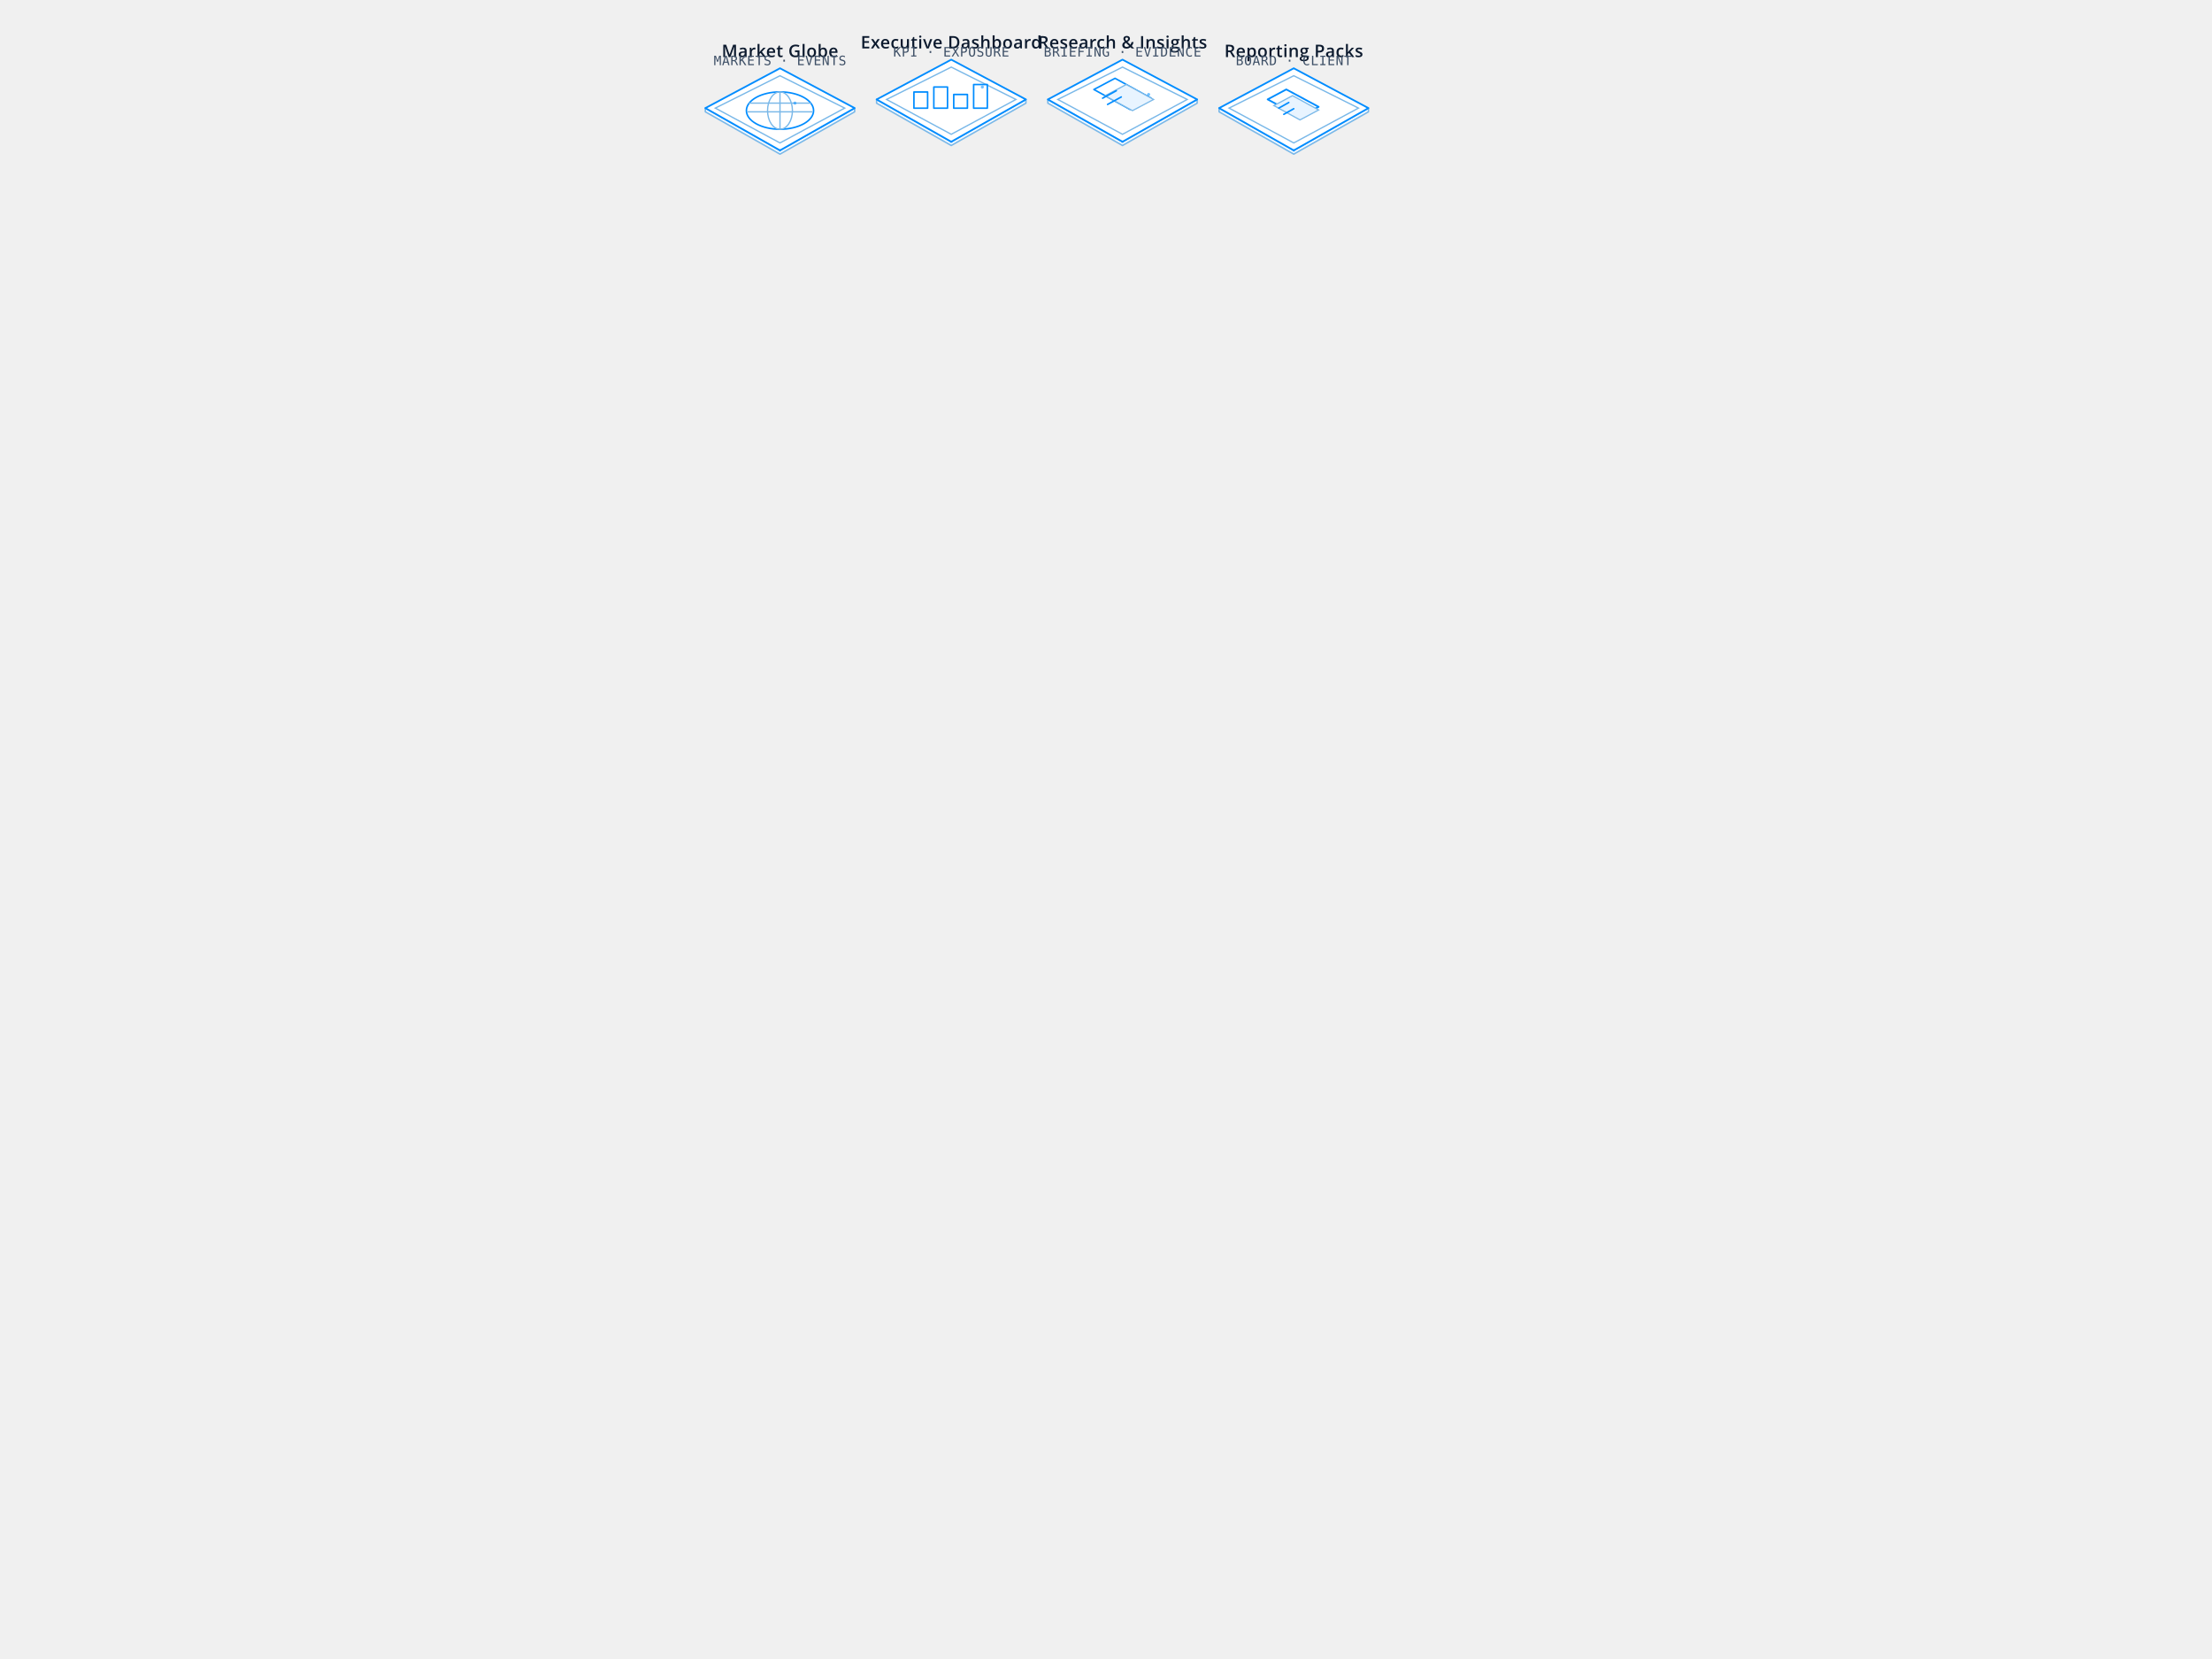
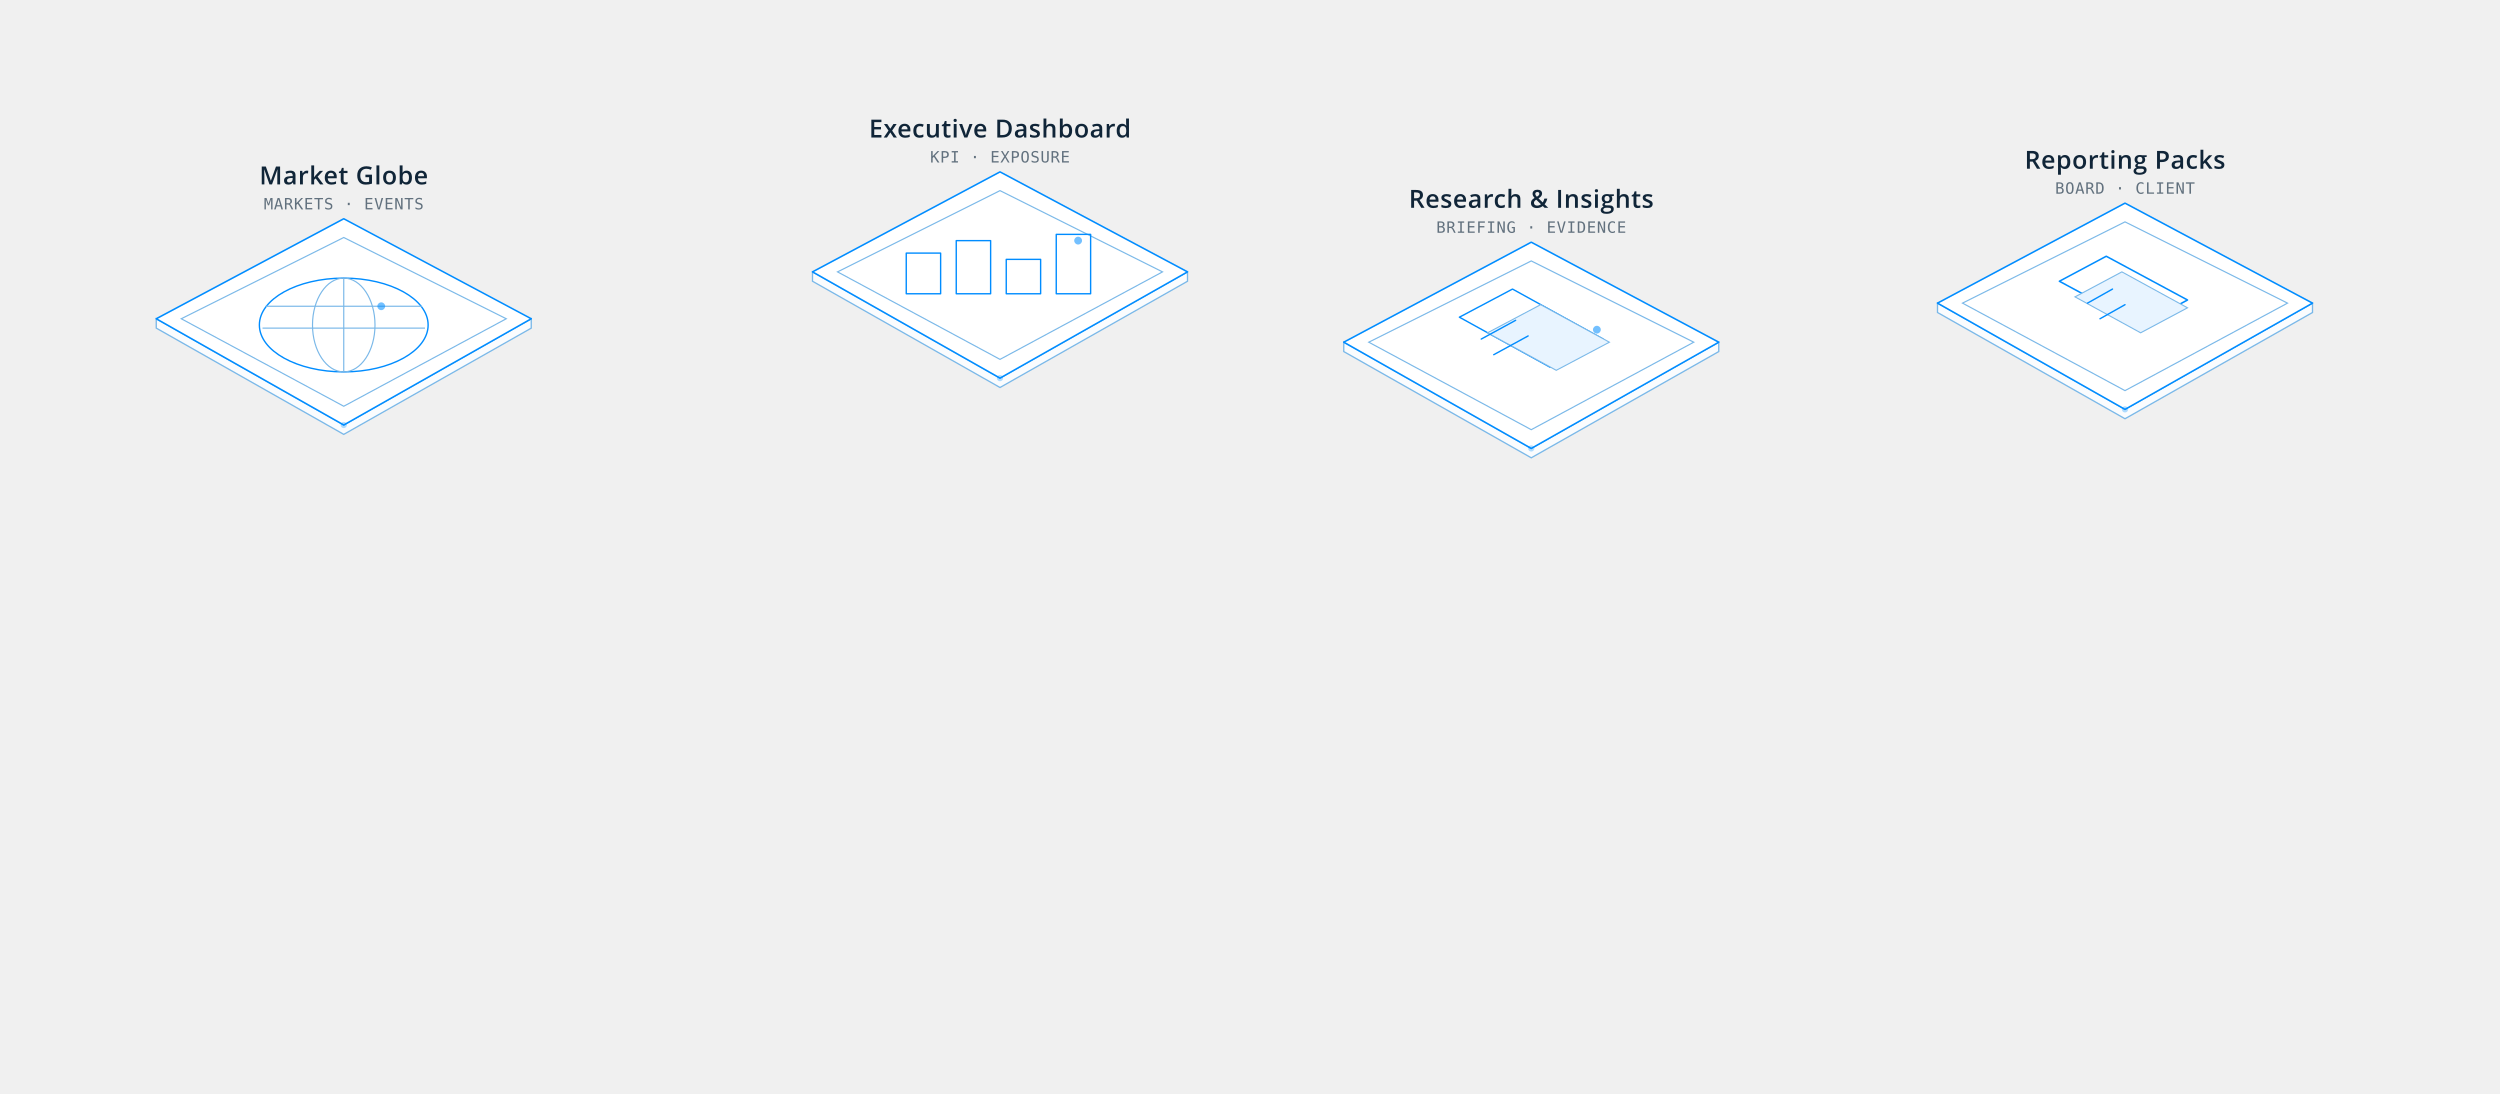
- <svg xmlns="http://www.w3.org/2000/svg" viewBox="0 75 1280 960" role="img" aria-label="Phaeron Layer 08B executive surfaces">
-   <style>
- .tile-edge{fill:#fff;stroke:#008cff;stroke-width:1;stroke-linejoin:round}
- .tile-side{fill:#f5faff;stroke:#7ab8e8;stroke-width:.85;stroke-linejoin:round}
- .tile-line{fill:none;stroke:#008cff;stroke-width:.9;stroke-linecap:round;stroke-linejoin:round}
- .tile-soft{fill:none;stroke:#7ab8e8;stroke-width:.75}
- .tile-faint{fill:#e8f4ff;stroke:#7ab8e8;stroke-width:.7}
- .tile-dot{fill:#008cff;fill-opacity:.55}
- .tile-label{font:600 10px "Open Sans",system-ui,sans-serif;letter-spacing:.02em;fill:#0c1a2e;text-anchor:middle}
- .tile-micro{font:7.5px "IBM Plex Mono",ui-monospace,monospace;letter-spacing:.04em;fill:#3d4f66;text-anchor:middle}
- .tile-port{fill:#008cff;fill-opacity:.35;stroke:none}
- </style>
-   <g class="surf-tile" data-port-x="451.35" data-port-y="162.03" transform="translate(451.35 114.51)">
-     <text class="tile-label" x="0" y="-6.48">Market Globe</text>
-     <text class="tile-micro" x="0" y="-1.80">MARKETS · EVENTS</text>
-     <path class="tile-side" d="M-43.20 23.04 0 47.52 43.20 23.04v2.16L0 49.68 -43.20 25.20Z" />
-     <path class="tile-edge" d="M0 0 43.20 23.04 0 47.52 -43.20 23.04Z" />
-     <path class="tile-soft" d="M-37.44 23.04 0 4.32 37.44 23.04 0 43.20Z" />
-     <ellipse cx="0" cy="24.48" rx="19.44" ry="10.80" class="tile-line" />
-     <ellipse cx="0" cy="24.48" rx="7.20" ry="10.80" class="tile-soft" />
-     <path class="tile-soft" d="M-18.00 20.16h36.00M-18.72 25.20h37.44M0 13.68v21.60" />
-     <circle cx="8.64" cy="20.16" r="0.90" class="tile-dot" />
-     <circle class="tile-port" cx="0" cy="47.52" r="0.79" />
+ <svg xmlns="http://www.w3.org/2000/svg" viewBox="0 0 1600 700" role="img" aria-labelledby="title desc">
+   <defs>
+     <style>
+       .edge{fill:#fff;stroke:#008cff;stroke-width:1;stroke-linejoin:round}
+       .side{fill:#fafcfe;stroke:#7ab8e8;stroke-width:.85}
+       .line{fill:none;stroke:#008cff;stroke-width:.9;stroke-linecap:round;stroke-linejoin:round}
+       .soft{fill:none;stroke:#7ab8e8;stroke-width:.75}
+       .faint{fill:#e8f4ff;stroke:#7ab8e8;stroke-width:.7}
+       .blue{fill:#008cff;fill-opacity:.55}
+       .label{font:600 16px 'Open Sans',system-ui,sans-serif;letter-spacing:.02em;fill:#102538}
+       .micro{font:10px 'IBM Plex Mono',ui-monospace,monospace;letter-spacing:.04em;fill:#62717e}
+       .port{fill:#008cff;fill-opacity:.3;stroke:none}
+     </style>
+     <symbol id="tile" overflow="visible">
+       <path class="side" d="M-120 64 0 132 120 64v6L0 138-120 70Z" />
+       <path class="edge" d="M0 0 120 64 0 132-120 64Z" />
+       <path class="soft" d="M-104 64 0 12 104 64 0 120Z" />
+     </symbol>
+   </defs>
+   <g id="market-globe" transform="translate(220 140)">
+     <text class="label" x="0" y="-22" text-anchor="middle">Market Globe</text>
+     <text class="micro" x="0" y="-6" text-anchor="middle">MARKETS · EVENTS</text>
+     <use href="#tile" />
+     <ellipse cx="0" cy="68" rx="54" ry="30" class="line" />
+     <ellipse cx="0" cy="68" rx="20" ry="30" class="soft" />
+     <path class="soft" d="M-50 56h100M-52 70h104M0 38v60" />
+     <circle cx="24" cy="56" r="2.5" class="blue" />
+     <circle class="port" cx="0" cy="132" r="2" />
  </g>
-   <g class="surf-tile" data-port-x="550.45" data-port-y="157.03" transform="translate(550.45 109.51)">
-     <text class="tile-label" x="0" y="-6.48">Executive Dashboard</text>
-     <text class="tile-micro" x="0" y="-1.80">KPI · EXPOSURE</text>
-     <path class="tile-side" d="M-43.20 23.04 0 47.52 43.20 23.04v2.16L0 49.68 -43.20 25.20Z" />
-     <path class="tile-edge" d="M0 0 43.20 23.04 0 47.52 -43.20 23.04Z" />
-     <path class="tile-soft" d="M-37.44 23.04 0 4.32 37.44 23.04 0 43.20Z" />
-     <path class="tile-line" d="M-21.60 28.08V18.72h7.92v9.36ZM-10.08 28.08V15.84h7.92v12.24ZM1.44 28.08V20.16h7.92v7.92ZM12.96 28.08V14.40h7.92v13.68Z" />
-     <circle cx="18.00" cy="15.84" r="0.90" class="tile-dot" />
-     <circle class="tile-port" cx="0" cy="47.52" r="0.79" />
+   <g id="executive-dashboard" transform="translate(640 110)">
+     <text class="label" x="0" y="-22" text-anchor="middle">Executive Dashboard</text>
+     <text class="micro" x="0" y="-6" text-anchor="middle">KPI · EXPOSURE</text>
+     <use href="#tile" />
+     <path class="line" d="M-60 78V52h22v26ZM-28 78V44h22v34ZM4 78V56h22v22ZM36 78V40h22v38Z" />
+     <circle cx="50" cy="44" r="2.5" class="blue" />
+     <circle class="port" cx="0" cy="132" r="2" />
  </g>
-   <g class="surf-tile" data-port-x="649.55" data-port-y="157.03" transform="translate(649.55 109.51)">
-     <text class="tile-label" x="0" y="-6.48">Research &amp; Insights</text>
-     <text class="tile-micro" x="0" y="-1.80">BRIEFING · EVIDENCE</text>
-     <path class="tile-side" d="M-43.20 23.04 0 47.52 43.20 23.04v2.16L0 49.68 -43.20 25.20Z" />
-     <path class="tile-edge" d="M0 0 43.20 23.04 0 47.52 -43.20 23.04Z" />
-     <path class="tile-soft" d="M-37.44 23.04 0 4.32 37.44 23.04 0 43.20Z" />
-     <path class="tile-line" d="m-16.56 17.28 12.24 -6.48 20.88 11.52 -12.24 6.48Z" />
-     <path class="tile-faint" d="m-10.08 20.88 12.24 -6.48 15.84 8.64 -12.24 6.48Z" />
-     <path class="tile-line" d="m-11.52 22.32 7.92 -4.32M-8.64 25.92l7.92 -4.32" />
-     <circle cx="15.12" cy="20.16" r="0.90" class="tile-dot" />
-     <circle class="tile-port" cx="0" cy="47.52" r="0.79" />
+   <g id="research-insights" transform="translate(980 155)">
+     <text class="label" x="0" y="-22" text-anchor="middle">Research &amp; Insights</text>
+     <text class="micro" x="0" y="-6" text-anchor="middle">BRIEFING · EVIDENCE</text>
+     <use href="#tile" />
+     <path class="line" d="m-46 48 34-18 58 32-34 18Z" />
+     <path class="faint" d="m-28 58 34-18 44 24-34 18Z" />
+     <path class="line" d="m-32 62 22-12M-24 72l22-12" />
+     <circle cx="42" cy="56" r="2.5" class="blue" />
+     <circle class="port" cx="0" cy="132" r="2" />
  </g>
-   <g class="surf-tile" data-port-x="748.65" data-port-y="162.03" transform="translate(748.65 114.51)">
-     <text class="tile-label" x="0" y="-6.48">Reporting Packs</text>
-     <text class="tile-micro" x="0" y="-1.80">BOARD · CLIENT</text>
-     <path class="tile-side" d="M-43.20 23.04 0 47.52 43.20 23.04v2.16L0 49.68 -43.20 25.20Z" />
-     <path class="tile-edge" d="M0 0 43.20 23.04 0 47.52 -43.20 23.04Z" />
-     <path class="tile-soft" d="M-37.44 23.04 0 4.32 37.44 23.04 0 43.20Z" />
-     <path class="tile-edge" d="m-15.12 18.00 10.80 -5.76 18.72 10.08 -10.80 5.76Z" />
-     <path class="tile-faint" d="m-11.52 21.60 10.80 -5.76 15.12 8.28 -10.80 5.76Z" />
-     <path class="tile-line" d="m-8.64 23.04 5.76 -3.24M-5.76 26.64l5.76 -3.24" />
-     <circle class="tile-port" cx="0" cy="47.52" r="0.79" />
+   <g id="reporting-packs" transform="translate(1360 130)">
+     <text class="label" x="0" y="-22" text-anchor="middle">Reporting Packs</text>
+     <text class="micro" x="0" y="-6" text-anchor="middle">BOARD · CLIENT</text>
+     <use href="#tile" />
+     <path class="edge" d="m-42 50 30-16 52 28-30 16Z" />
+     <path class="faint" d="m-32 60 30-16 42 23-30 16Z" />
+     <path class="line" d="m-24 64 16-9M-16 74l16-9" />
+     <circle class="port" cx="0" cy="132" r="2" />
  </g>
</svg>
